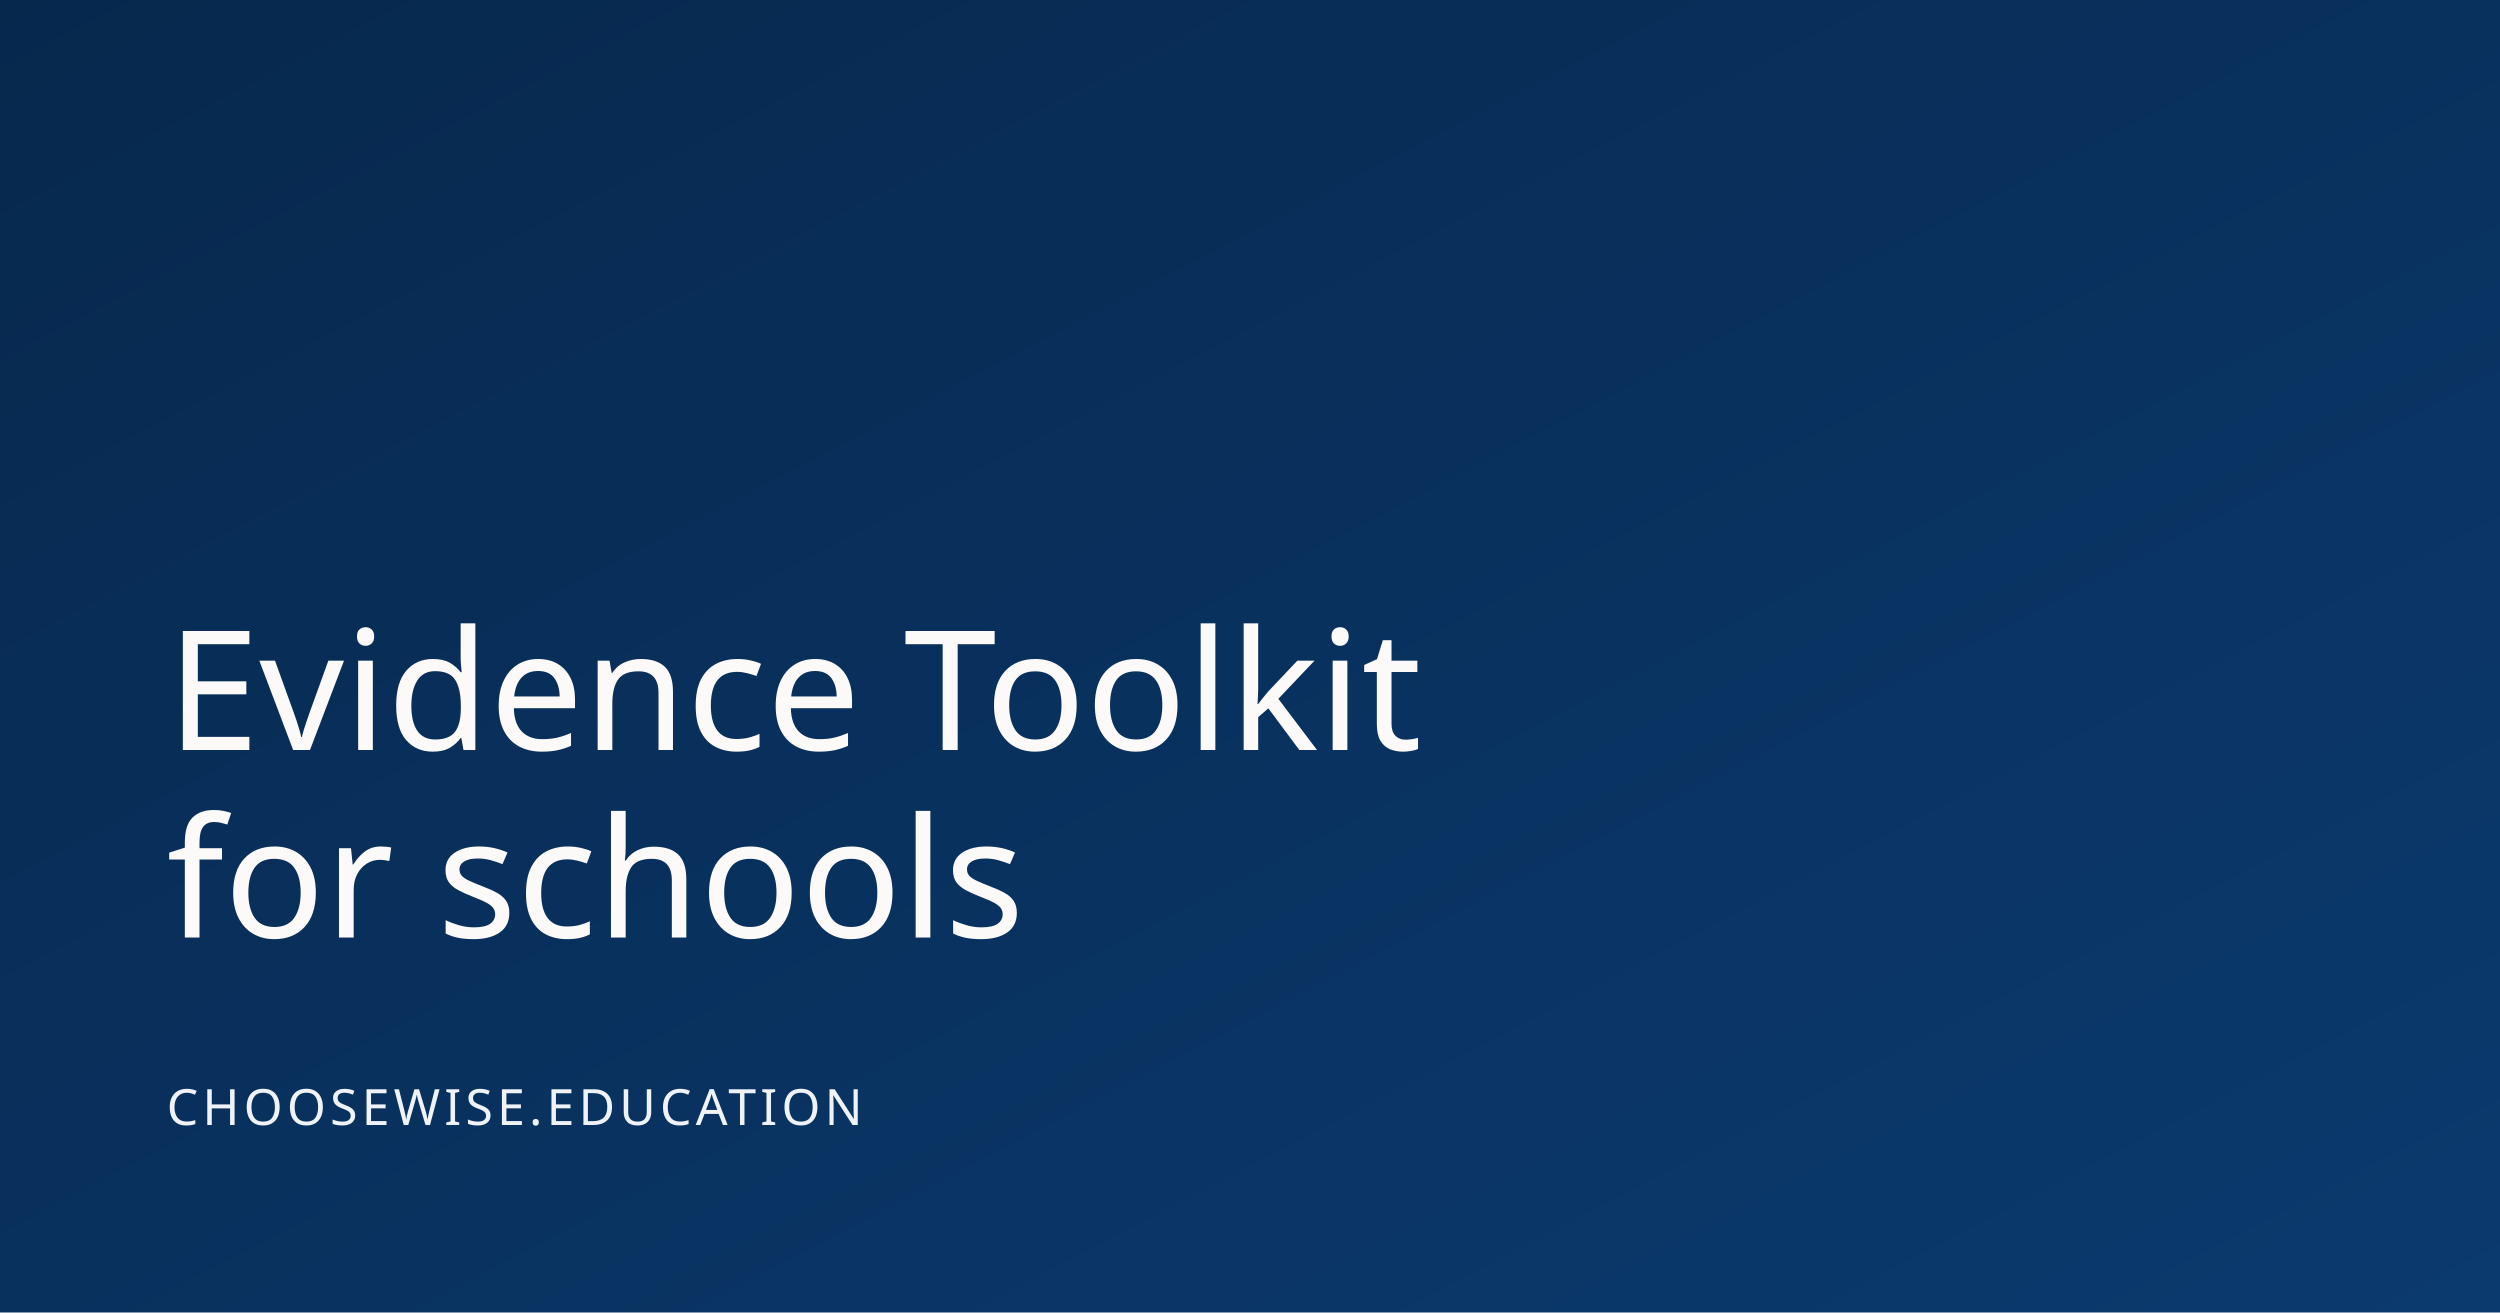
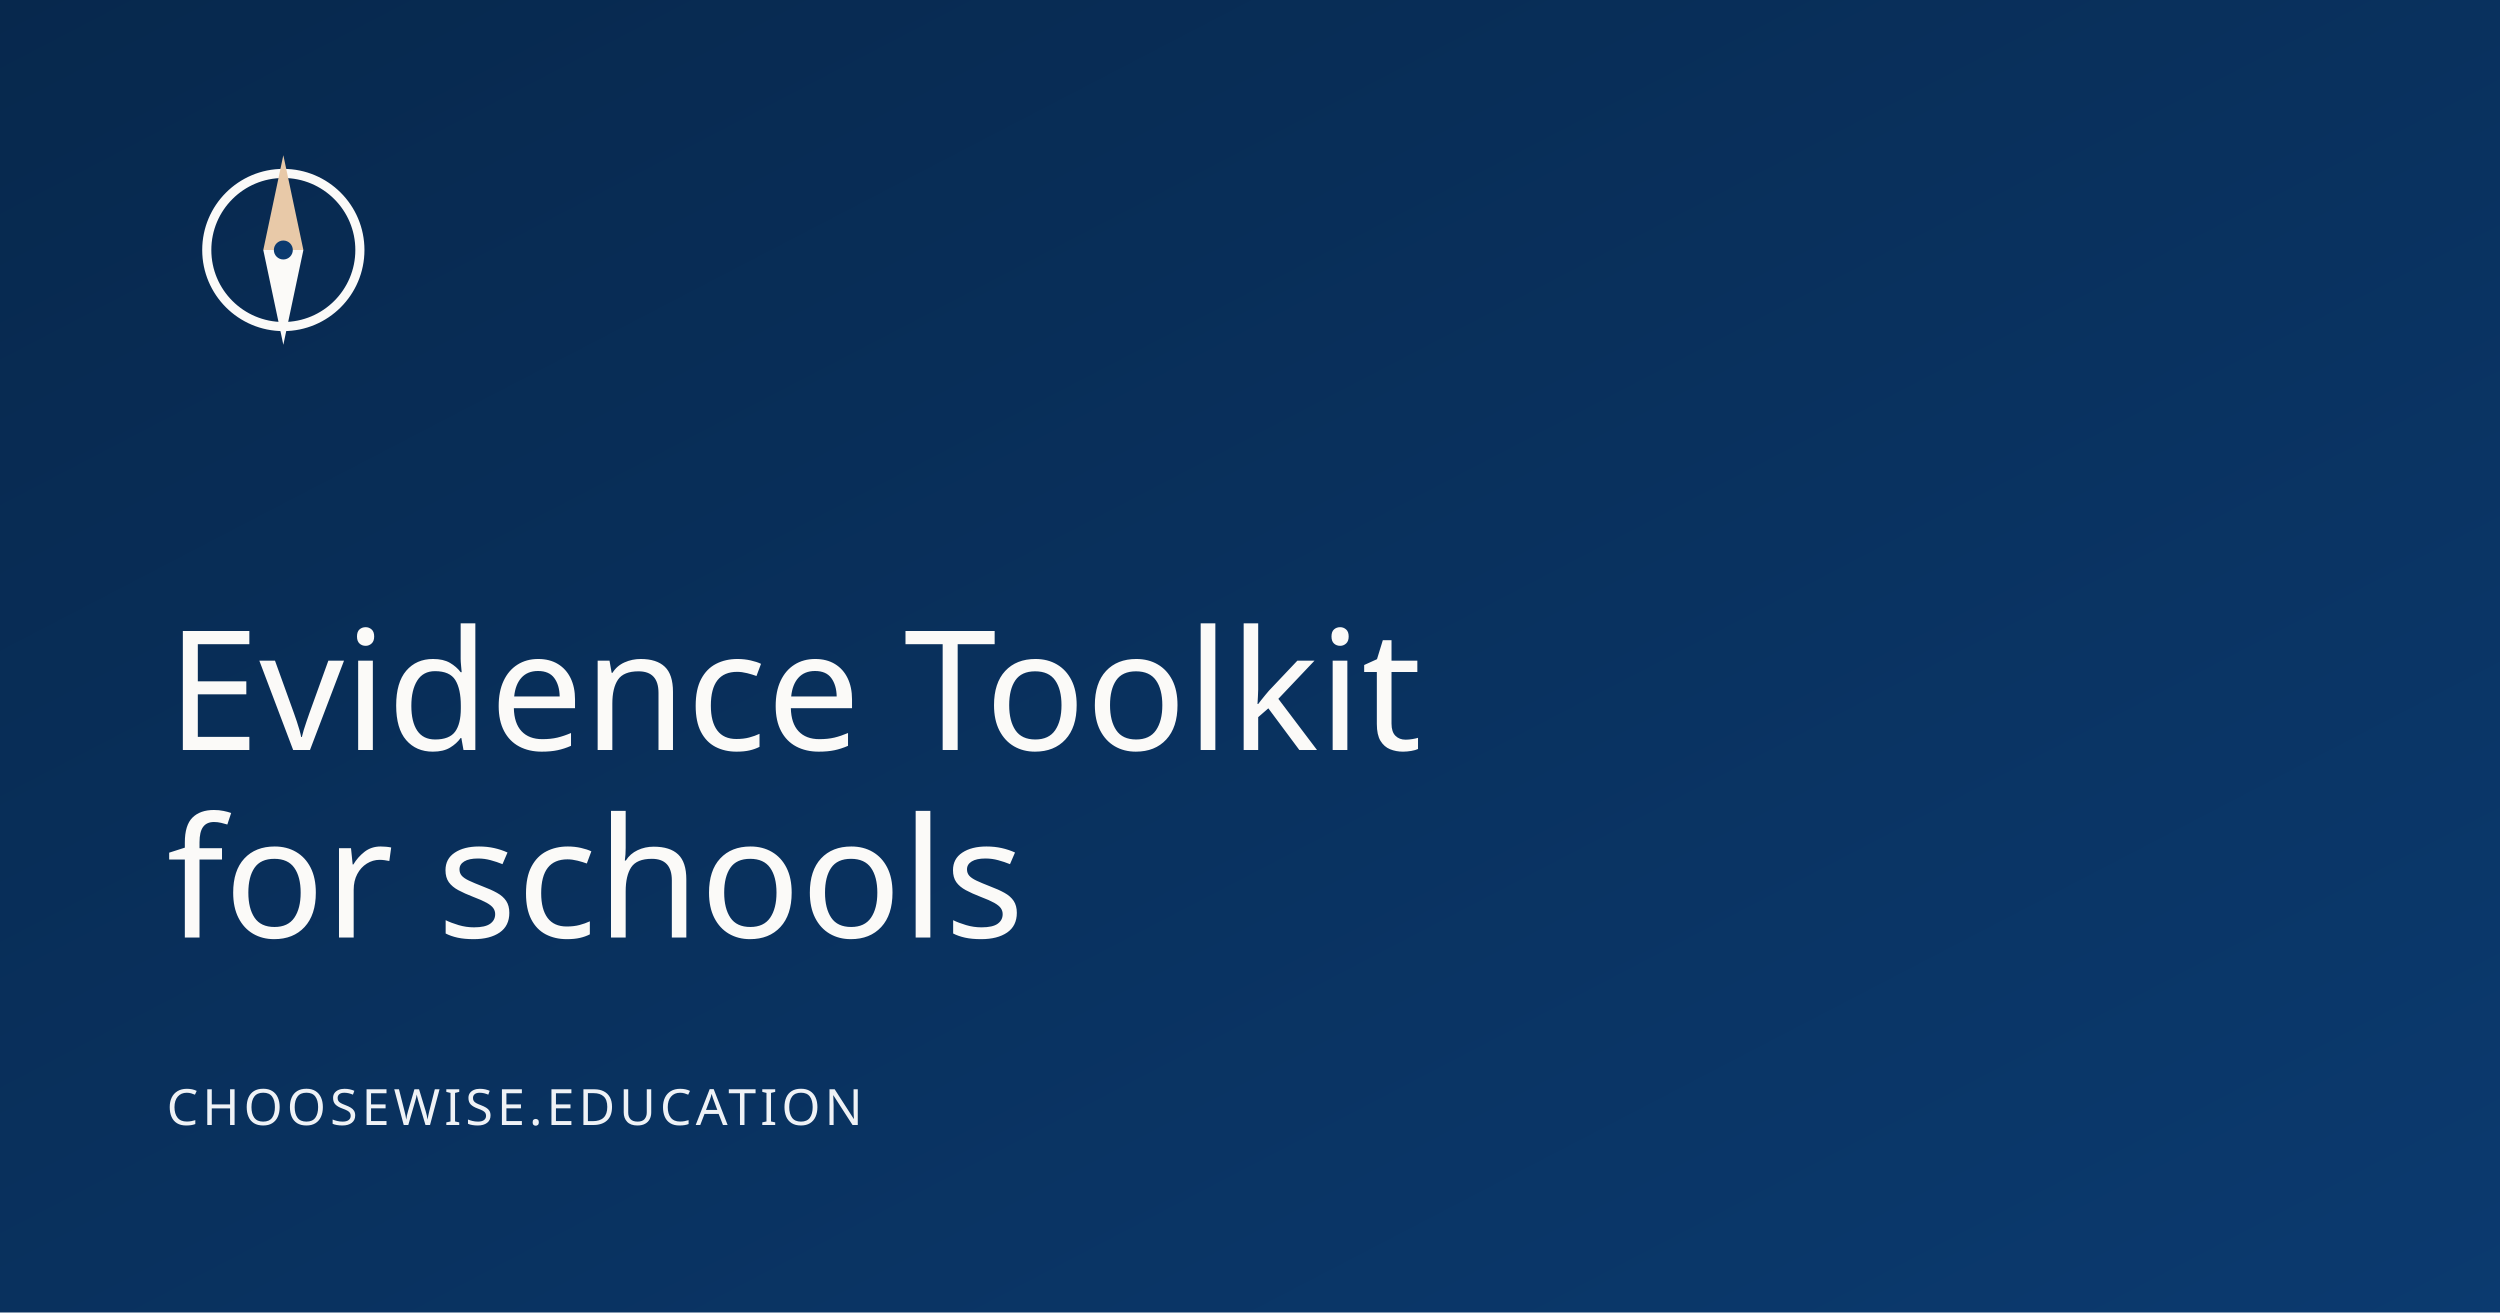
<svg xmlns="http://www.w3.org/2000/svg" viewBox="0 0 1200 630" width="1200" height="630">
  <defs>
    <style>
      @font-face {
        font-family: 'Hanken Grotesk';
        src: url('../../../fonts/hanken-grotesk/HankenGrotesk-VariableFont.woff2') format('woff2');
        font-weight: 300 600;
        font-style: normal;
      }
    </style>
    <linearGradient id="bg" x1="0" y1="0" x2="1" y2="1">
      <stop offset="0%" stop-color="#07284D" />
      <stop offset="100%" stop-color="#0B3A6F" />
    </linearGradient>
  </defs>
  <rect width="1200" height="630" fill="url(#bg)" />
+   <svg x="80" y="64" width="112" height="112" viewBox="0 0 64 64">
+     <circle cx="32" cy="32" r="21" fill="none" stroke="#FBFAF8" stroke-width="2.5" />
+     <path d="M32 58 L37.5 32 L26.5 32 Z" fill="#FBFAF8" />
+     <path d="M32 6 L37.5 32 L26.5 32 Z" fill="#E8C9A8" />
+     <circle cx="32" cy="32" r="2.6" fill="#0B3A6F" />
+   </svg>
  <text x="80" y="360" font-family="Hanken Grotesk, sans-serif" font-size="80" font-weight="300" fill="#FBFAF8">Evidence Toolkit</text>
  <text x="80" y="450" font-family="Hanken Grotesk, sans-serif" font-size="80" font-weight="300" fill="#FBFAF8">for schools</text>
  <text x="80" y="540" font-family="Hanken Grotesk, sans-serif" font-size="24" font-weight="500" fill="#EFF2F6" letter-spacing="2">CHOOSEWISE.EDUCATION</text>
</svg>
